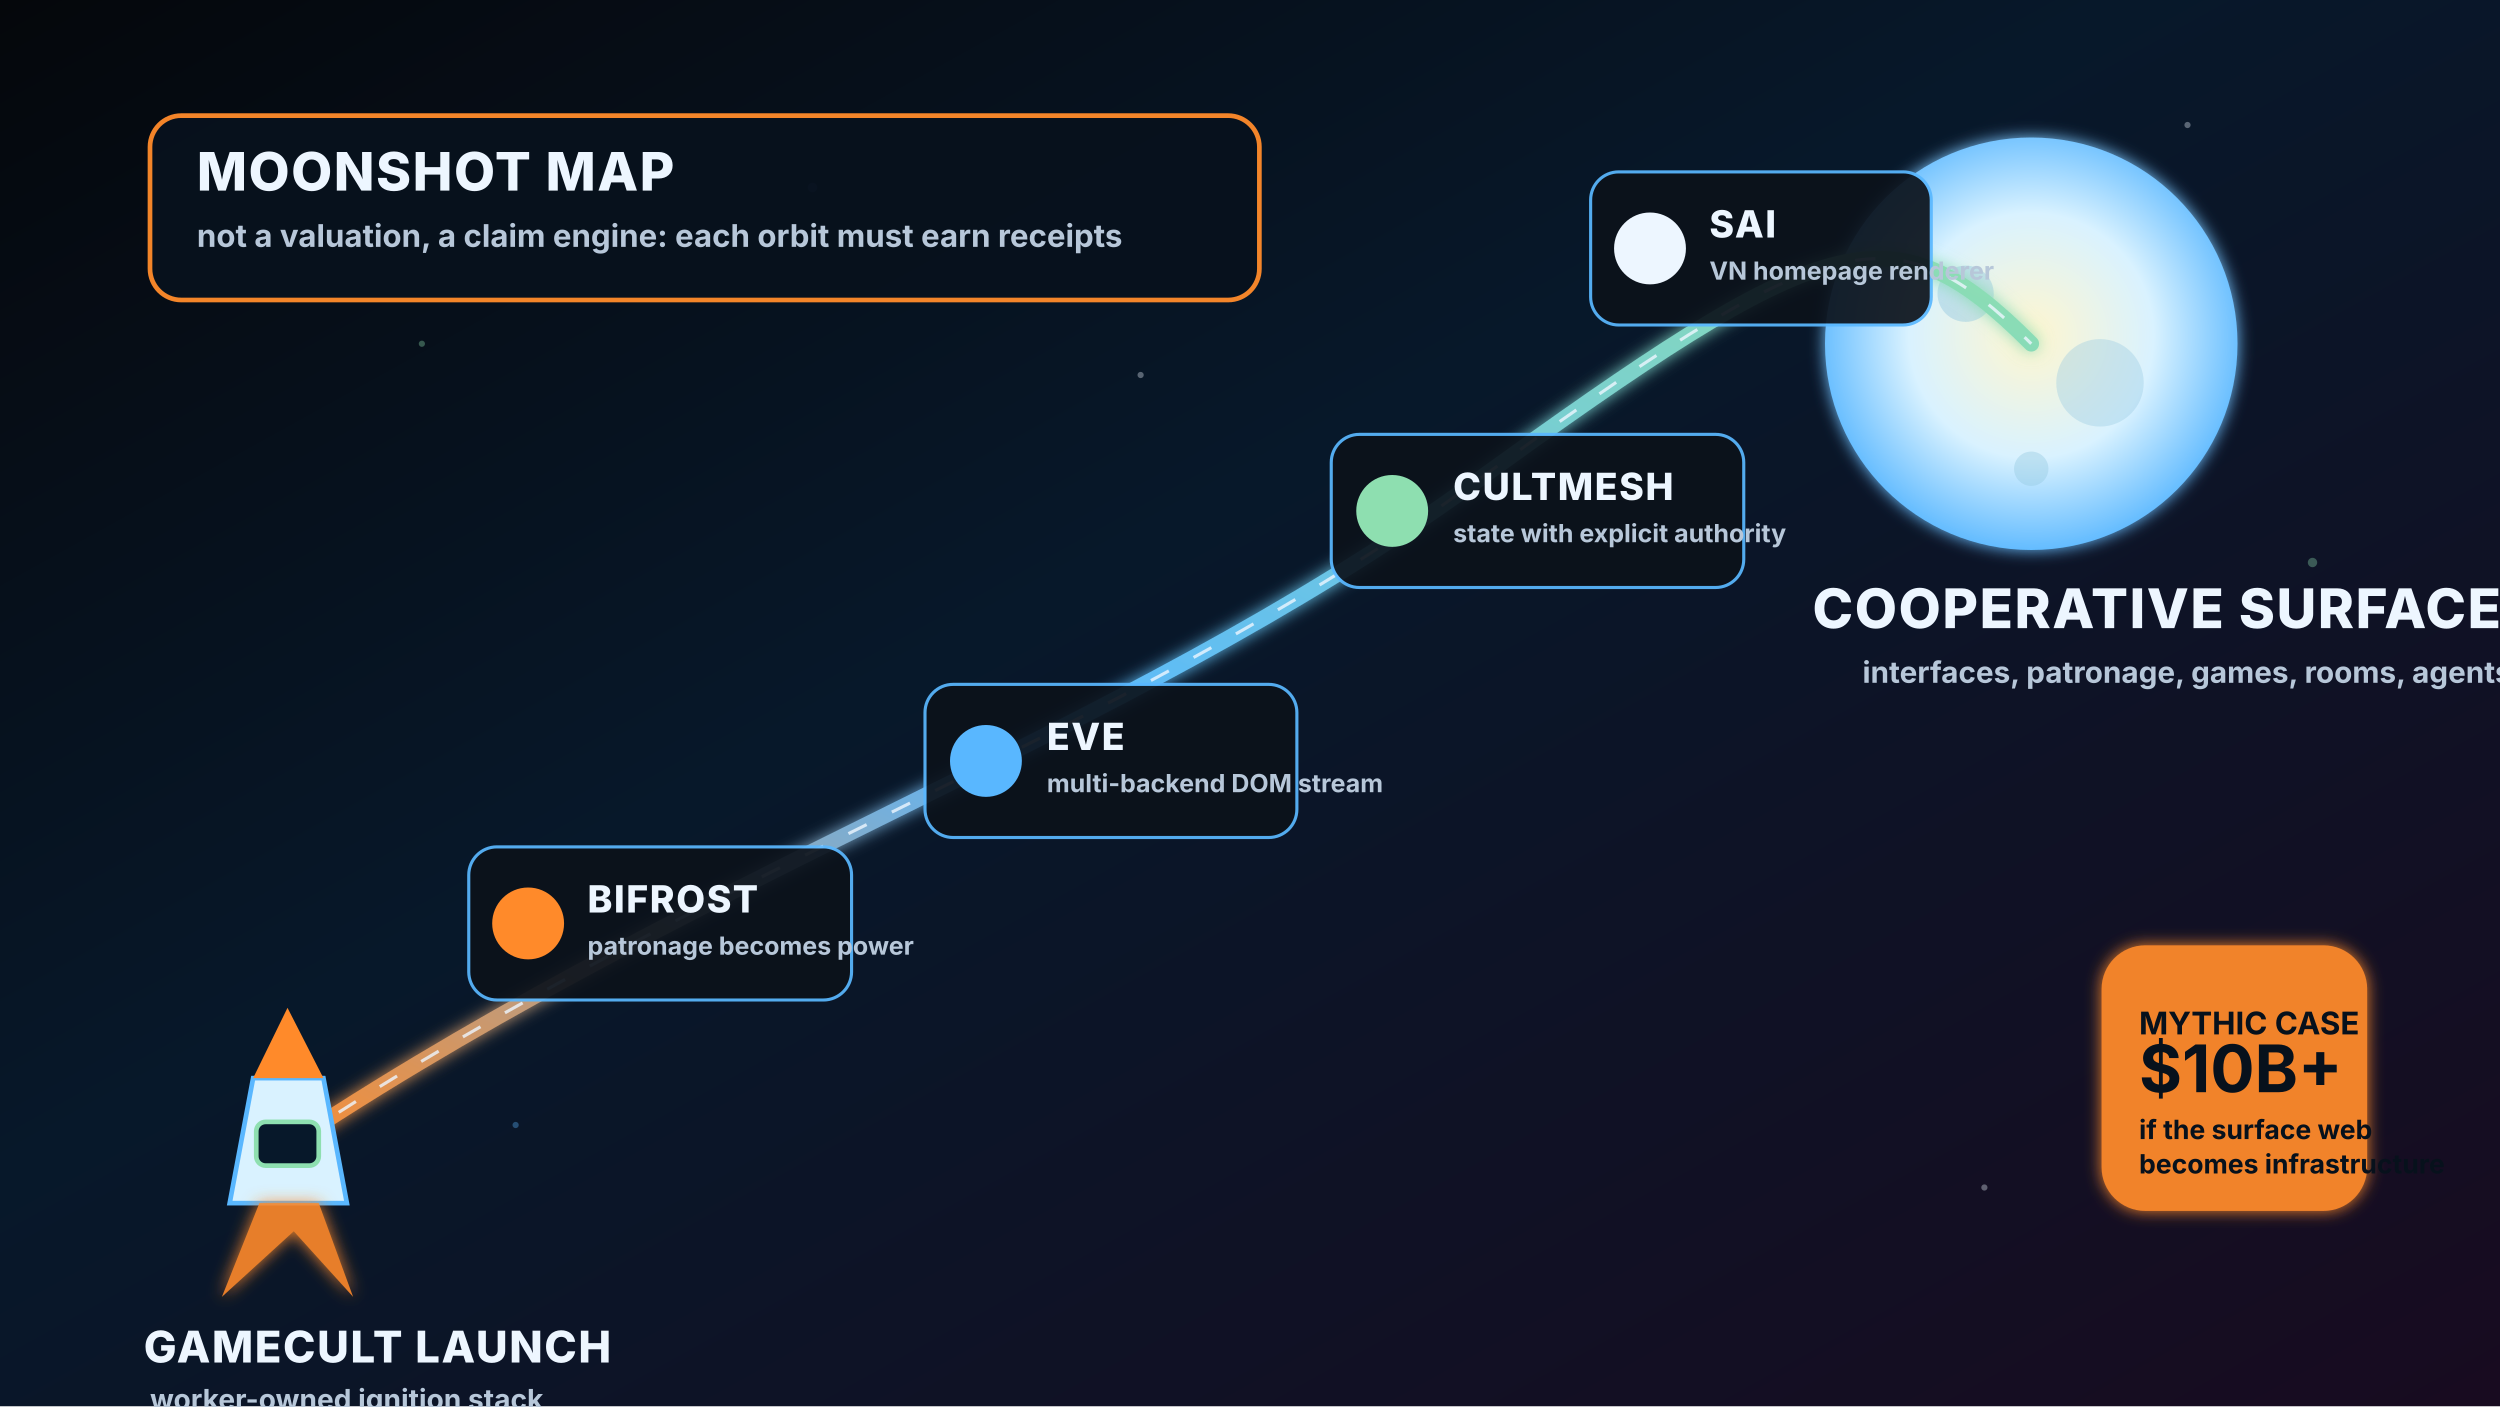
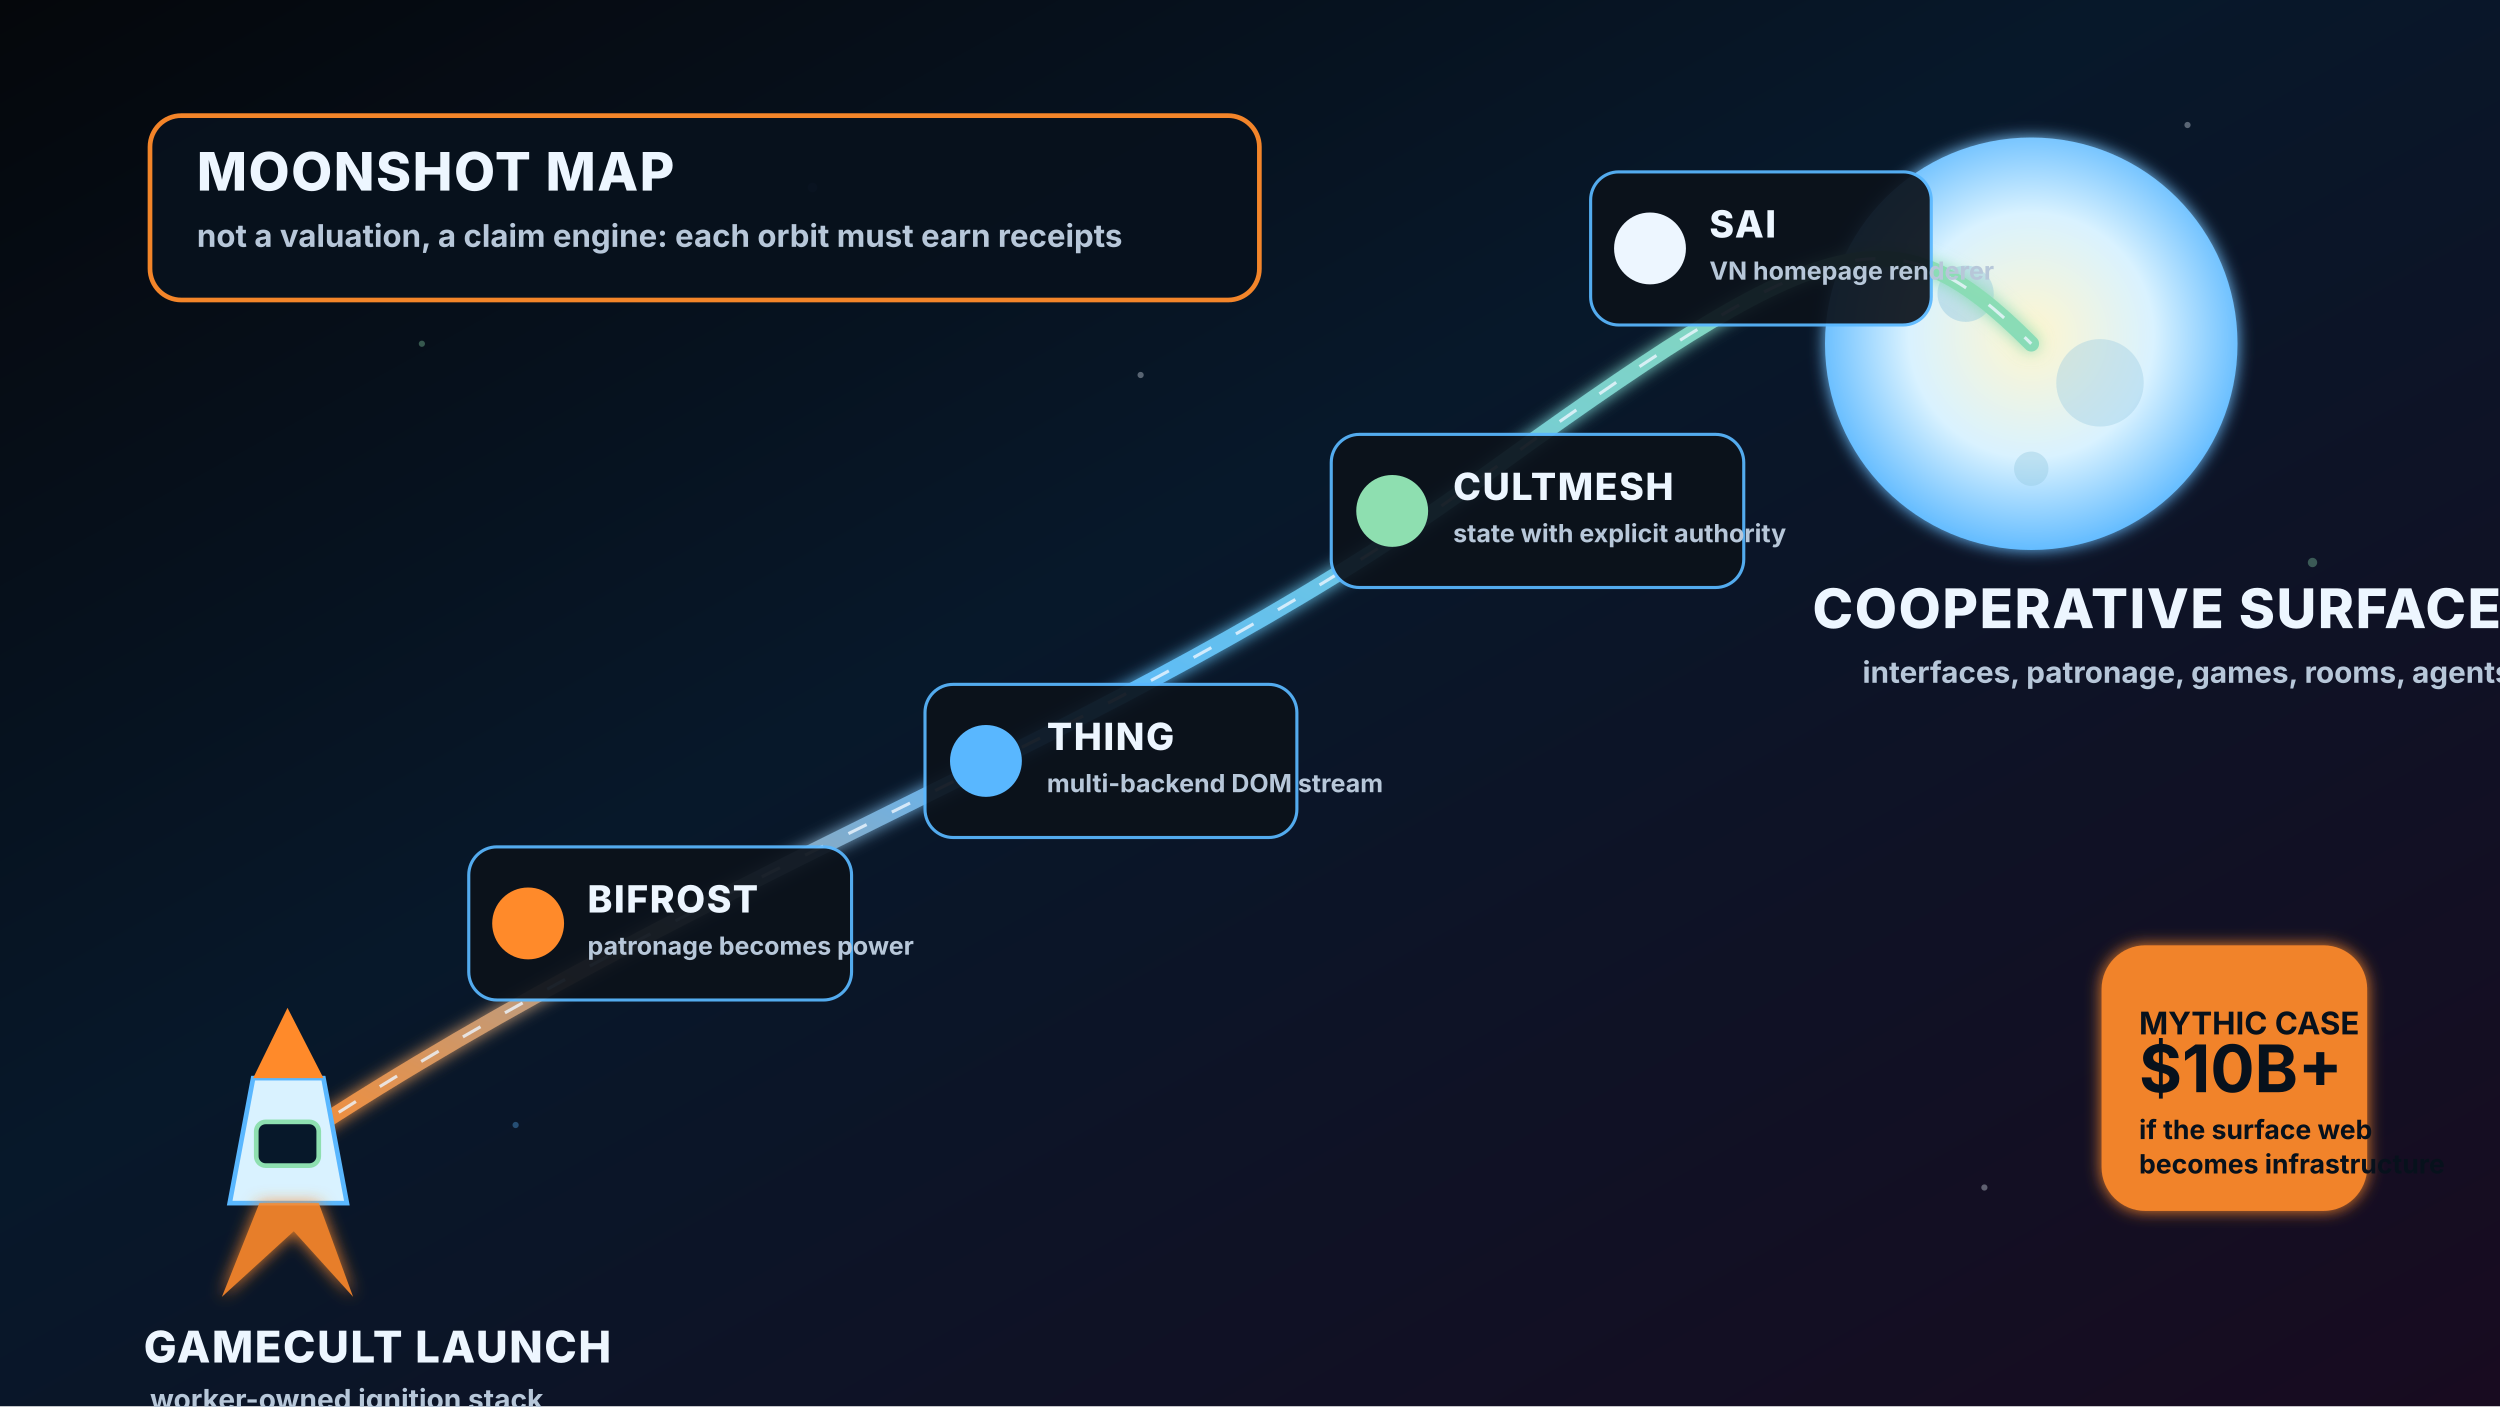
<svg xmlns="http://www.w3.org/2000/svg" width="1600" height="900" viewBox="0 0 1600 900" role="img" aria-labelledby="title desc">
  <defs>
    <linearGradient id="space" x1="0" y1="0" x2="1" y2="1">
      <stop offset="0" stop-color="#05070b" />
      <stop offset="0.42" stop-color="#07182a" />
      <stop offset="1" stop-color="#180b20" />
    </linearGradient>
    <linearGradient id="flare" x1="0" y1="1" x2="1" y2="0">
      <stop offset="0" stop-color="#ff8a2a" />
      <stop offset="0.45" stop-color="#59b7ff" />
      <stop offset="1" stop-color="#8edfb0" />
    </linearGradient>
    <radialGradient id="moon" cx="50%" cy="48%" r="54%">
      <stop offset="0" stop-color="#fff6cf" />
      <stop offset="0.55" stop-color="#d9f2ff" />
      <stop offset="1" stop-color="#59b7ff" />
    </radialGradient>
    <filter id="glow" x="-40%" y="-40%" width="180%" height="180%">
      <feGaussianBlur stdDeviation="5" result="blur" />
      <feMerge>
        <feMergeNode in="blur" />
        <feMergeNode in="SourceGraphic" />
      </feMerge>
    </filter>
    <style>
      .label{font-family:Inter,Segoe UI,Arial,sans-serif;font-weight:800;letter-spacing:1px;fill:#edf6ff}
      .small{font-family:Inter,Segoe UI,Arial,sans-serif;font-weight:700;fill:#b7c7d9}
      .tiny{font-family:Inter,Segoe UI,Arial,sans-serif;font-weight:700;fill:#07111c}
      .panel{fill:#0b111a;stroke:#59b7ff;stroke-width:2;opacity:.92}
      .hot{fill:#ff8a2a}
      .blue{fill:#59b7ff}
      .green{fill:#8edfb0}
    </style>
  </defs>
  <rect width="1600" height="900" fill="url(#space)" />
  <g opacity=".35">
    <circle cx="130" cy="110" r="2" fill="#edf6ff" />
    <circle cx="270" cy="220" r="2" fill="#8edfb0" />
    <circle cx="520" cy="120" r="3" fill="#59b7ff" />
    <circle cx="730" cy="240" r="2" fill="#edf6ff" />
    <circle cx="1050" cy="140" r="3" fill="#ff8a2a" />
    <circle cx="1400" cy="80" r="2" fill="#edf6ff" />
    <circle cx="1480" cy="360" r="3" fill="#8edfb0" />
    <circle cx="330" cy="720" r="2" fill="#59b7ff" />
    <circle cx="1270" cy="760" r="2" fill="#edf6ff" />
  </g>
  <circle cx="1300" cy="220" r="132" fill="url(#moon)" filter="url(#glow)" />
  <circle cx="1258" cy="188" r="18" fill="#93c7df" opacity=".45" />
  <circle cx="1344" cy="245" r="28" fill="#93c7df" opacity=".35" />
  <circle cx="1300" cy="300" r="11" fill="#93c7df" opacity=".4" />
  <text x="1160" y="402" class="label" font-size="35">COOPERATIVE SURFACE WEB</text>
  <text x="1192" y="437" class="small" font-size="19">interfaces, patronage, games, rooms, agents</text>
  <path d="M165 746 C 438 560, 715 474, 942 310 S 1210 130, 1300 220" fill="none" stroke="url(#flare)" stroke-width="10" stroke-linecap="round" filter="url(#glow)" />
  <path d="M165 746 C 438 560, 715 474, 942 310 S 1210 130, 1300 220" fill="none" stroke="#edf6ff" stroke-width="2" stroke-dasharray="13 18" opacity=".8" />
  <g transform="translate(92 650)">
    <polygon points="55,120 130,120 115,40 70,40" fill="#d9f2ff" stroke="#59b7ff" stroke-width="3" />
    <polygon points="70,40 92,-5 115,40" fill="#ff8a2a" />
    <rect x="72" y="68" width="40" height="28" rx="6" fill="#07182a" stroke="#8edfb0" stroke-width="3" />
    <path d="M74 120 L50 180 L96 138 L134 180 L112 120 Z" fill="#ff8a2a" opacity=".9" filter="url(#glow)" />
    <text x="0" y="222" class="label" font-size="28">GAMECULT LAUNCH</text>
    <text x="4" y="252" class="small" font-size="18">worker-owned ignition stack</text>
  </g>
  <g transform="translate(300 542)">
    <rect class="panel" x="0" y="0" width="245" height="98" rx="18" />
    <circle cx="38" cy="49" r="23" class="hot" />
    <text x="76" y="42" class="label" font-size="24">BIFROST</text>
    <text x="76" y="69" class="small" font-size="16">patronage becomes power</text>
  </g>
  <g transform="translate(592 438)">
    <rect class="panel" x="0" y="0" width="238" height="98" rx="18" />
    <circle cx="39" cy="49" r="23" class="blue" />
-     <text x="78" y="42" class="label" font-size="24">EVE</text>
+     <text x="78" y="42" class="label" font-size="24">THING</text>
    <text x="78" y="69" class="small" font-size="16">multi-backend DOM stream</text>
  </g>
  <g transform="translate(852 278)">
    <rect class="panel" x="0" y="0" width="264" height="98" rx="18" />
    <circle cx="39" cy="49" r="23" class="green" />
    <text x="78" y="42" class="label" font-size="24">CULTMESH</text>
    <text x="78" y="69" class="small" font-size="16">state with explicit authority</text>
  </g>
  <g transform="translate(1018 110)">
    <rect class="panel" x="0" y="0" width="218" height="98" rx="18" />
    <circle cx="38" cy="49" r="23" fill="#edf6ff" />
    <text x="76" y="42" class="label" font-size="24">SAI</text>
    <text x="76" y="69" class="small" font-size="16">VN homepage renderer</text>
  </g>
  <g transform="translate(96 74)">
    <rect x="0" y="0" width="710" height="118" rx="20" fill="#07111c" stroke="#ff8a2a" stroke-width="3" opacity=".95" />
    <text x="30" y="48" class="label" font-size="34">MOONSHOT MAP</text>
    <text x="30" y="84" class="small" font-size="20">not a valuation, a claim engine: each orbit must earn receipts</text>
  </g>
  <g transform="translate(1345 605)">
    <rect x="0" y="0" width="170" height="170" rx="28" fill="#ff8a2a" opacity=".94" filter="url(#glow)" />
    <text x="24" y="57" class="tiny" font-size="20">MYTHIC CASE</text>
    <text x="24" y="94" class="tiny" font-size="42">$10B+</text>
    <text x="24" y="124" class="tiny" font-size="17">if the surface web</text>
    <text x="24" y="146" class="tiny" font-size="17">becomes infrastructure</text>
  </g>
</svg>
